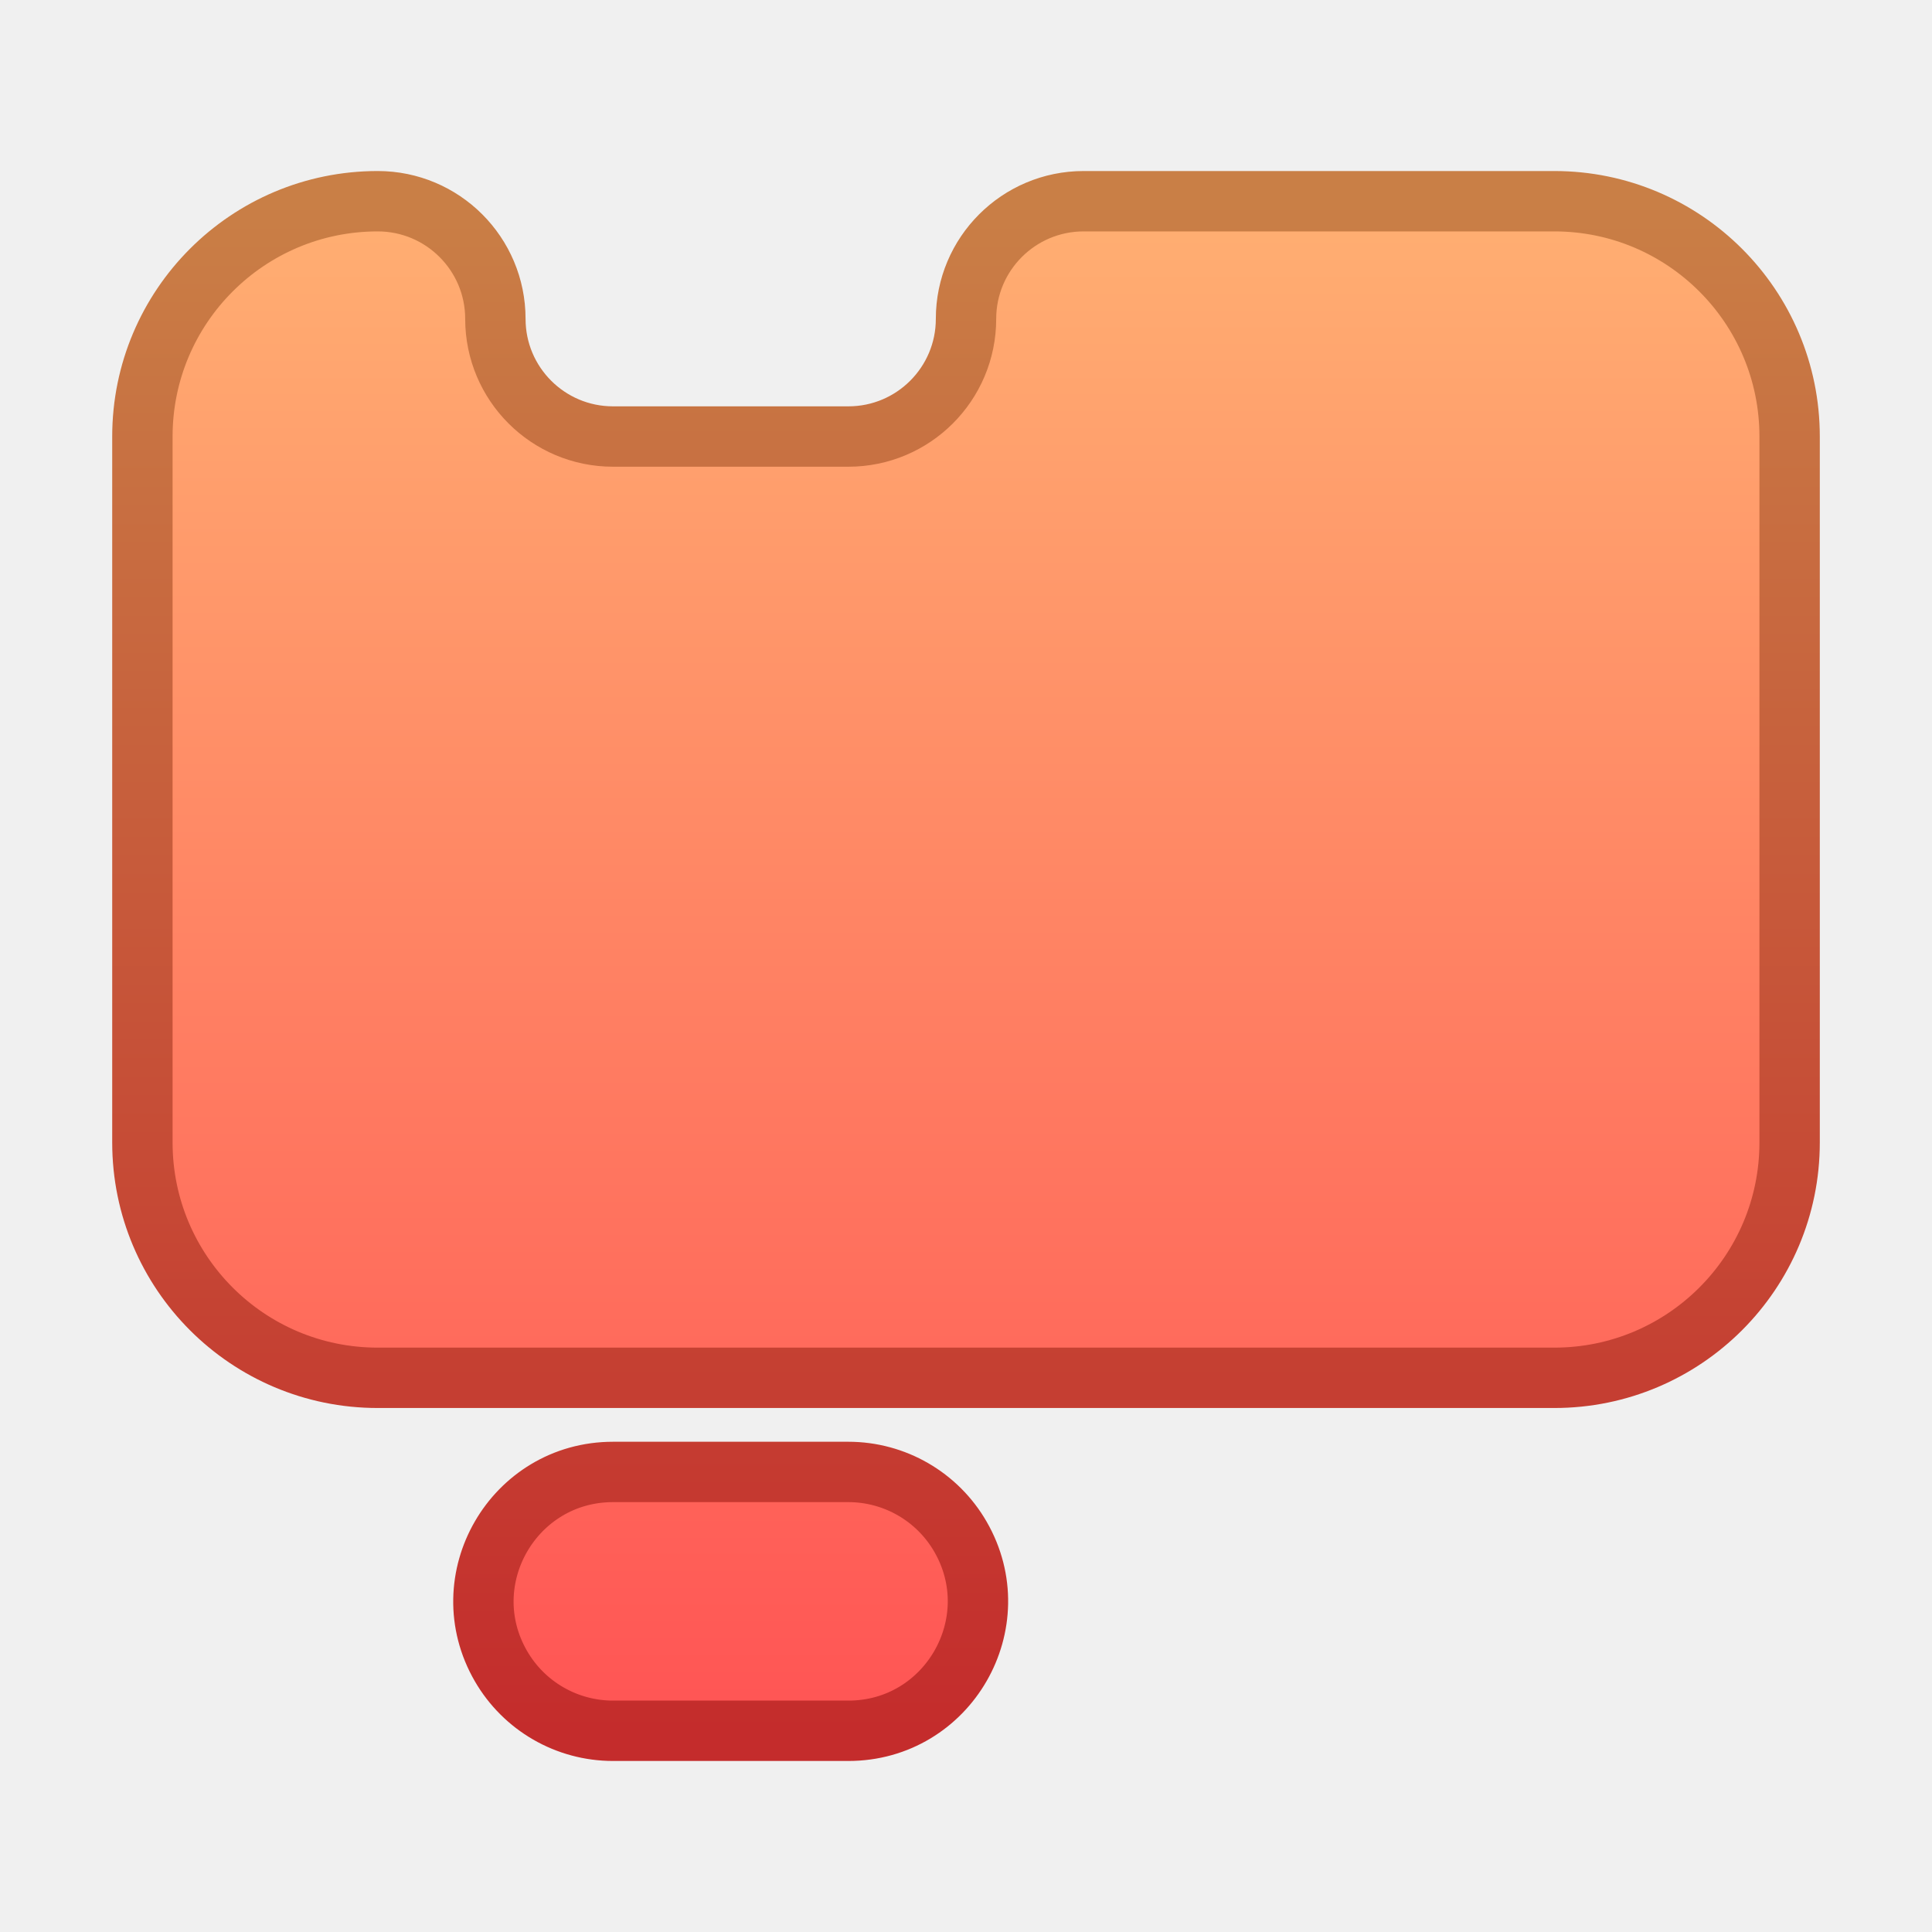
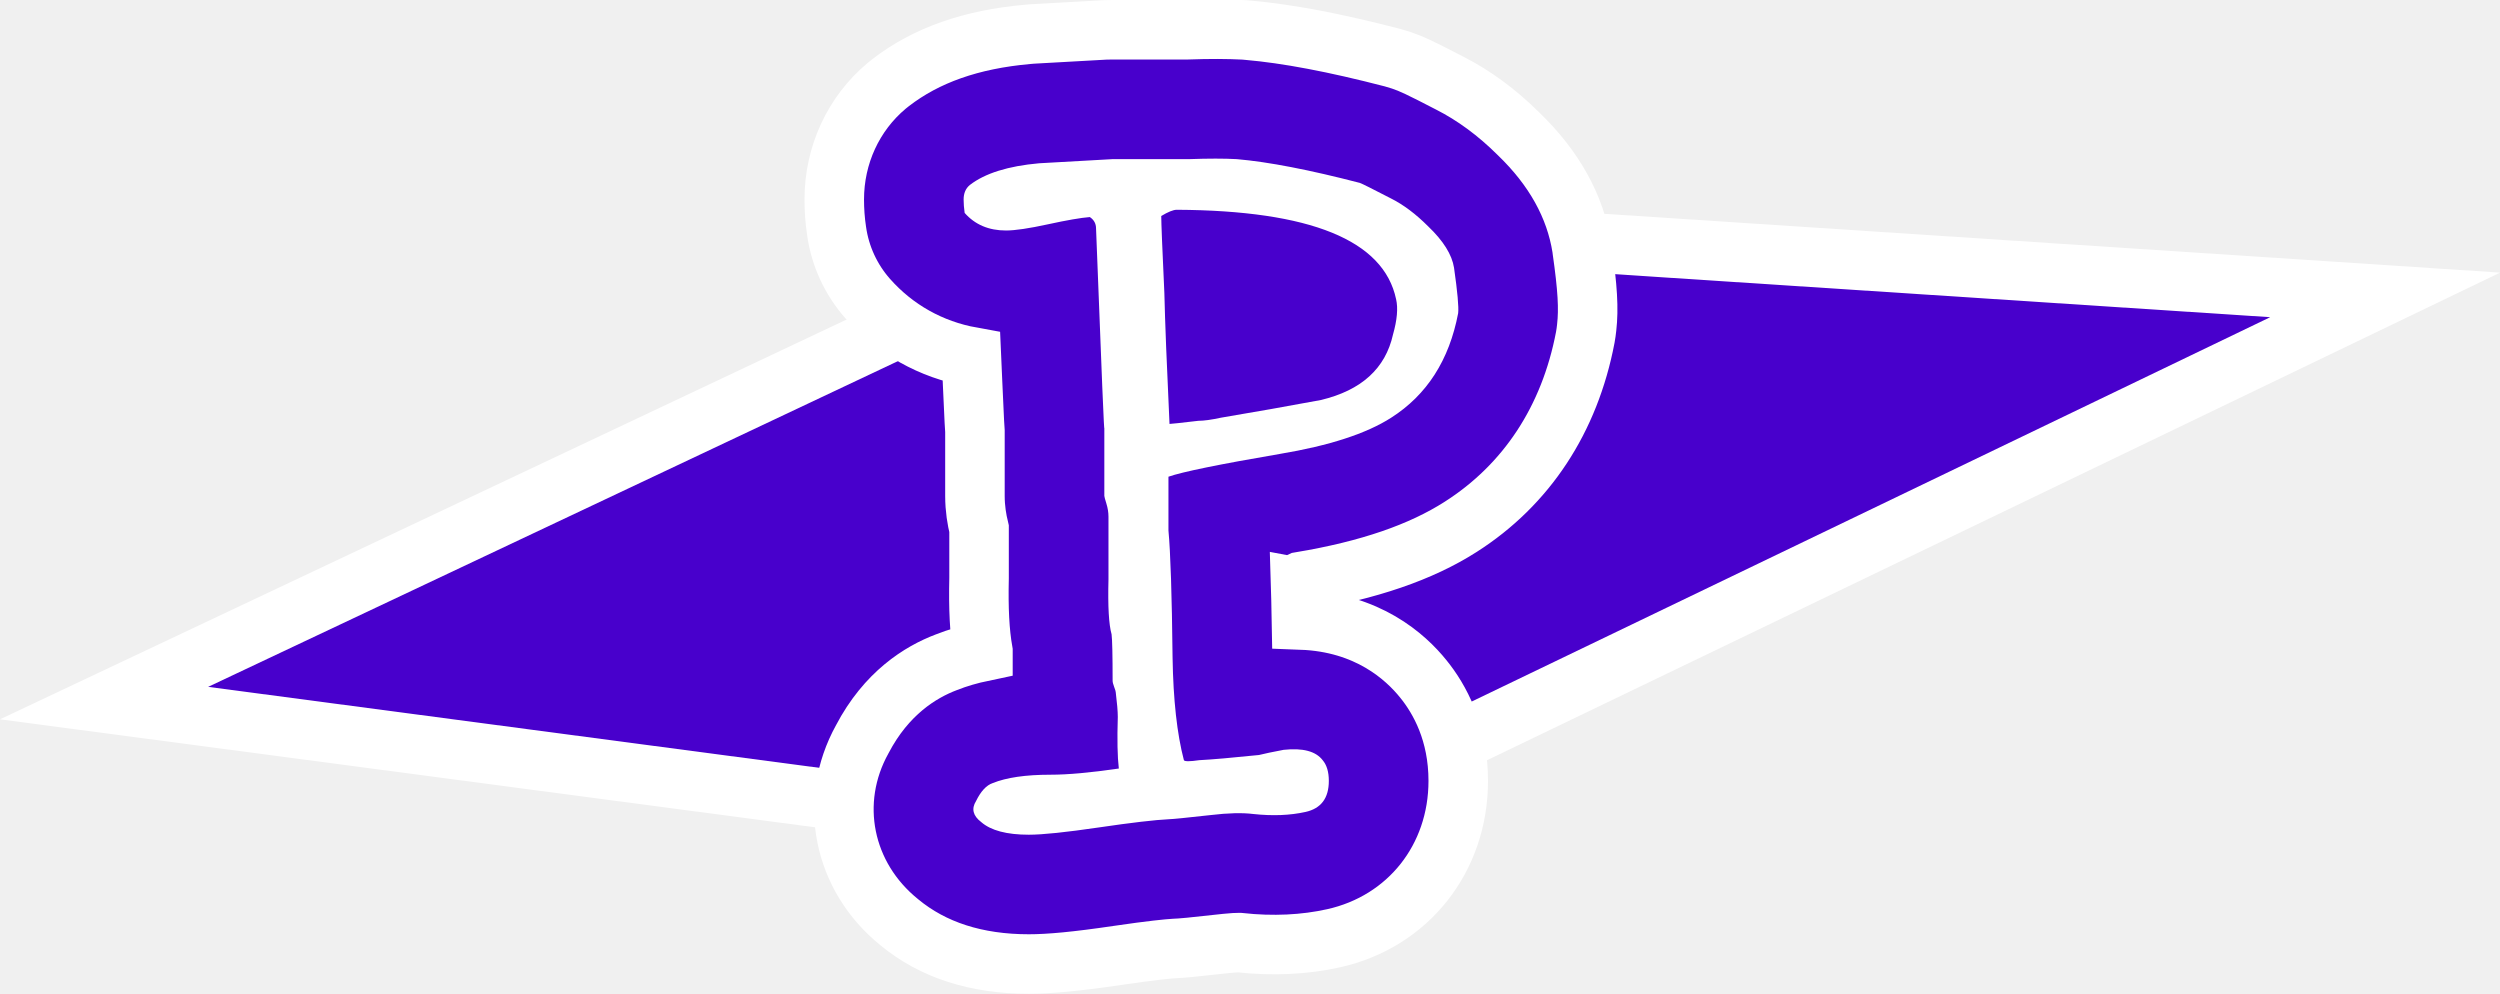
- <svg xmlns="http://www.w3.org/2000/svg" viewBox="0 0 128 128">
-   <defs>
-     <linearGradient gradientUnits="userSpaceOnUse" x1="64.001" y1="13.331" x2="64.001" y2="114.669" id="gradient-0">
-       <stop offset="0" style="stop-color: rgb(255, 175, 114);" />
-       <stop offset="1" style="stop-color: rgb(255, 84, 84);" />
-     </linearGradient>
-     <linearGradient gradientUnits="userSpaceOnUse" x1="64.001" y1="13.331" x2="64.001" y2="114.669" id="gradient-1">
-       <stop offset="0" style="stop-color: rgb(201, 127, 70);" />
-       <stop offset="1" style="stop-color: rgb(196, 44, 44);" />
-     </linearGradient>
-   </defs>
-   <path style="fill: url('#gradient-0'); stroke: url('#gradient-1'); stroke-width: 4px; paint-order: fill;" d="M 25.024 13.331 C 16.414 13.331 9.434 20.311 9.434 28.921 L 9.434 75.694 C 9.434 84.303 16.414 91.284 25.024 91.284 L 102.977 91.284 C 111.587 91.284 118.567 84.303 118.567 75.694 L 118.567 28.921 C 118.567 20.311 111.587 13.331 102.977 13.331 L 71.796 13.331 C 67.491 13.331 64.001 16.821 64.001 21.126 C 64.001 25.432 60.511 28.921 56.206 28.921 L 40.615 28.921 C 36.31 28.921 32.82 25.432 32.82 21.126 C 32.82 16.821 29.33 13.331 25.024 13.331 M 40.615 114.669 L 56.206 114.669 C 62.806 114.669 66.931 107.524 63.631 101.808 C 62.1 99.154 59.269 97.52 56.206 97.52 L 40.615 97.52 C 34.014 97.52 29.888 104.666 33.188 110.382 C 34.721 113.036 37.551 114.669 40.615 114.669" />
+ <svg xmlns="http://www.w3.org/2000/svg" version="1.1" width="210.022" height="83.486" viewBox="0,0,210.022,83.486">
+   <g transform="translate(-135.4446,-138.2805)">
+     <g stroke-miterlimit="10">
+       <g>
+         <path d="M144.187,197.347l87.14,-41.149l104.487,6.858l-97.225,46.797z" fill="#4800cc" stroke="#ffffff" stroke-width="5" stroke-linecap="round" />
+         <path d="M268.74,165.79c-0.03,0.287 -0.069,0.563 -0.119,0.84c-1.314,6.887 -4.931,12.381 -10.464,15.909c-3.33,2.134 -7.727,3.646 -13.399,4.595c-0.02,0.01 -0.04,0.01 -0.059,0.01c0.03,0.968 0.059,2.045 0.079,3.221c5.543,0.207 8.725,3.073 10.237,4.95c1.373,1.69 2.935,4.506 2.935,8.567c0,6.512 -4.209,11.828 -10.474,13.221c-2.441,0.543 -5.099,0.672 -7.905,0.366h-0.059c-0.168,0 -0.494,0.01 -1.047,0.069c-2.905,0.326 -3.804,0.405 -4.377,0.425c-0.504,0.03 -1.808,0.148 -4.773,0.583c-3.409,0.504 -5.701,0.721 -7.441,0.721c-4.407,0 -8.063,-1.176 -10.879,-3.508c-4.753,-3.834 -6.008,-10.148 -3.113,-15.375c2.016,-3.854 4.871,-5.642 7.075,-6.472c0.949,-0.375 1.976,-0.672 3.063,-0.899v-0.01c-0.287,-1.64 -0.385,-3.587 -0.326,-6.176v-4.12c-0.188,-0.781 -0.346,-1.69 -0.346,-2.767v-5.435c-0.02,-0.257 -0.04,-0.524 -0.049,-0.79c-0.04,-0.711 -0.089,-1.788 -0.148,-3.211c-0.02,-0.672 -0.049,-1.423 -0.089,-2.243c-3.399,-0.613 -6.433,-2.302 -8.735,-4.911c-1.393,-1.581 -2.302,-3.547 -2.599,-5.642c-0.138,-0.909 -0.198,-1.808 -0.198,-2.668c0,-3.725 1.601,-7.203 4.397,-9.545c0.119,-0.099 0.227,-0.188 0.346,-0.277c2.984,-2.302 6.749,-3.626 11.502,-4.051c0.119,-0.01 0.237,-0.02 0.346,-0.03l6.186,-0.346c0.198,-0.01 0.405,-0.01 0.603,-0.01h6.245c1.927,-0.069 3.458,-0.059 4.792,0.01c0.109,0.01 0.227,0.02 0.336,0.03c3.3,0.287 7.273,1.038 12.144,2.302c0.247,0.069 0.504,0.148 0.751,0.227c0.87,0.296 1.522,0.603 4.061,1.917c2.026,1.028 3.972,2.46 5.78,4.259c2.984,2.875 4.763,6.087 5.316,9.555c0,0.049 0.01,0.099 0.02,0.158c0.464,3.251 0.563,4.97 0.385,6.551z" fill="#4800cc" stroke="#ffffff" stroke-width="5" stroke-linecap="butt" />
+         <path d="M257.942,164.595c-0.751,3.941 -2.628,6.866 -5.629,8.778c-2.079,1.334 -5.197,2.347 -9.354,3.042c-5.083,0.87 -8.199,1.507 -9.354,1.913v4.519c0.173,1.856 0.289,5.419 0.346,10.69c0.057,3.534 0.374,6.403 0.951,8.605c0.057,0.117 0.489,0.117 1.295,0c1.093,-0.057 2.763,-0.203 5.009,-0.434c0.46,-0.116 1.151,-0.261 2.073,-0.435c1.612,-0.174 2.704,0.117 3.281,0.87c0.345,0.406 0.518,0.986 0.518,1.739c0,1.45 -0.651,2.318 -1.955,2.608c-1.303,0.291 -2.769,0.348 -4.389,0.174c-0.927,-0.115 -2.117,-0.087 -3.563,0.087c-2.086,0.232 -3.245,0.348 -3.477,0.348c-1.216,0.059 -3.201,0.291 -5.953,0.696c-2.752,0.404 -4.708,0.609 -5.866,0.609c-1.856,0 -3.189,-0.355 -3.999,-1.061c-0.695,-0.531 -0.841,-1.121 -0.434,-1.769c0.404,-0.826 0.87,-1.327 1.39,-1.503c1.159,-0.472 2.781,-0.708 4.867,-0.708c1.448,0 3.36,-0.172 5.737,-0.52c-0.117,-0.983 -0.145,-2.428 -0.087,-4.338c0,-0.461 -0.059,-1.157 -0.174,-2.083c0,-0.057 -0.043,-0.201 -0.131,-0.432c-0.087,-0.231 -0.13,-0.405 -0.13,-0.522c0,-2.14 -0.03,-3.441 -0.087,-3.904c-0.231,-0.809 -0.318,-2.341 -0.261,-4.598c0,-3.181 0,-4.944 0,-5.291c0,-0.348 -0.058,-0.708 -0.174,-1.085c-0.117,-0.374 -0.174,-0.593 -0.174,-0.65v-5.813c0,1.042 -0.232,-4.51 -0.696,-16.656c0,-0.404 -0.174,-0.722 -0.521,-0.955c-0.754,0.058 -1.927,0.261 -3.52,0.608c-1.594,0.348 -2.768,0.521 -3.52,0.521c-1.45,0 -2.608,-0.491 -3.477,-1.477c-0.058,-0.404 -0.087,-0.782 -0.087,-1.13c0,-0.521 0.174,-0.926 0.521,-1.216c1.275,-0.984 3.216,-1.593 5.824,-1.825c2.028,-0.116 4.086,-0.23 6.171,-0.348c0.29,0 0.696,0 1.216,0c0.522,0 0.898,0 1.13,0c0.463,0 1.826,0 4.086,0c1.621,-0.058 2.954,-0.058 3.998,0c2.664,0.231 6.113,0.898 10.344,1.998c0.174,0.059 1.042,0.493 2.608,1.303c1.042,0.522 2.086,1.303 3.128,2.347c1.274,1.216 1.999,2.376 2.173,3.477c0.29,2.027 0.405,3.301 0.347,3.822zM252.728,163.415c-1.044,-4.949 -7.185,-7.452 -18.425,-7.512c-0.291,0 -0.725,0.176 -1.303,0.524c0,0.583 0.087,2.737 0.261,6.463c0.057,2.447 0.203,6.114 0.433,11.005c0.114,0 0.922,-0.087 2.423,-0.263c0.46,0 1.094,-0.087 1.902,-0.262c2.77,-0.465 5.567,-0.96 8.394,-1.485c3.402,-0.814 5.421,-2.648 6.056,-5.502c0.347,-1.222 0.434,-2.21 0.26,-2.968z" fill="#ffffff" stroke="none" stroke-width="1" stroke-linecap="butt" />
+       </g>
+     </g>
+   </g>
</svg>
